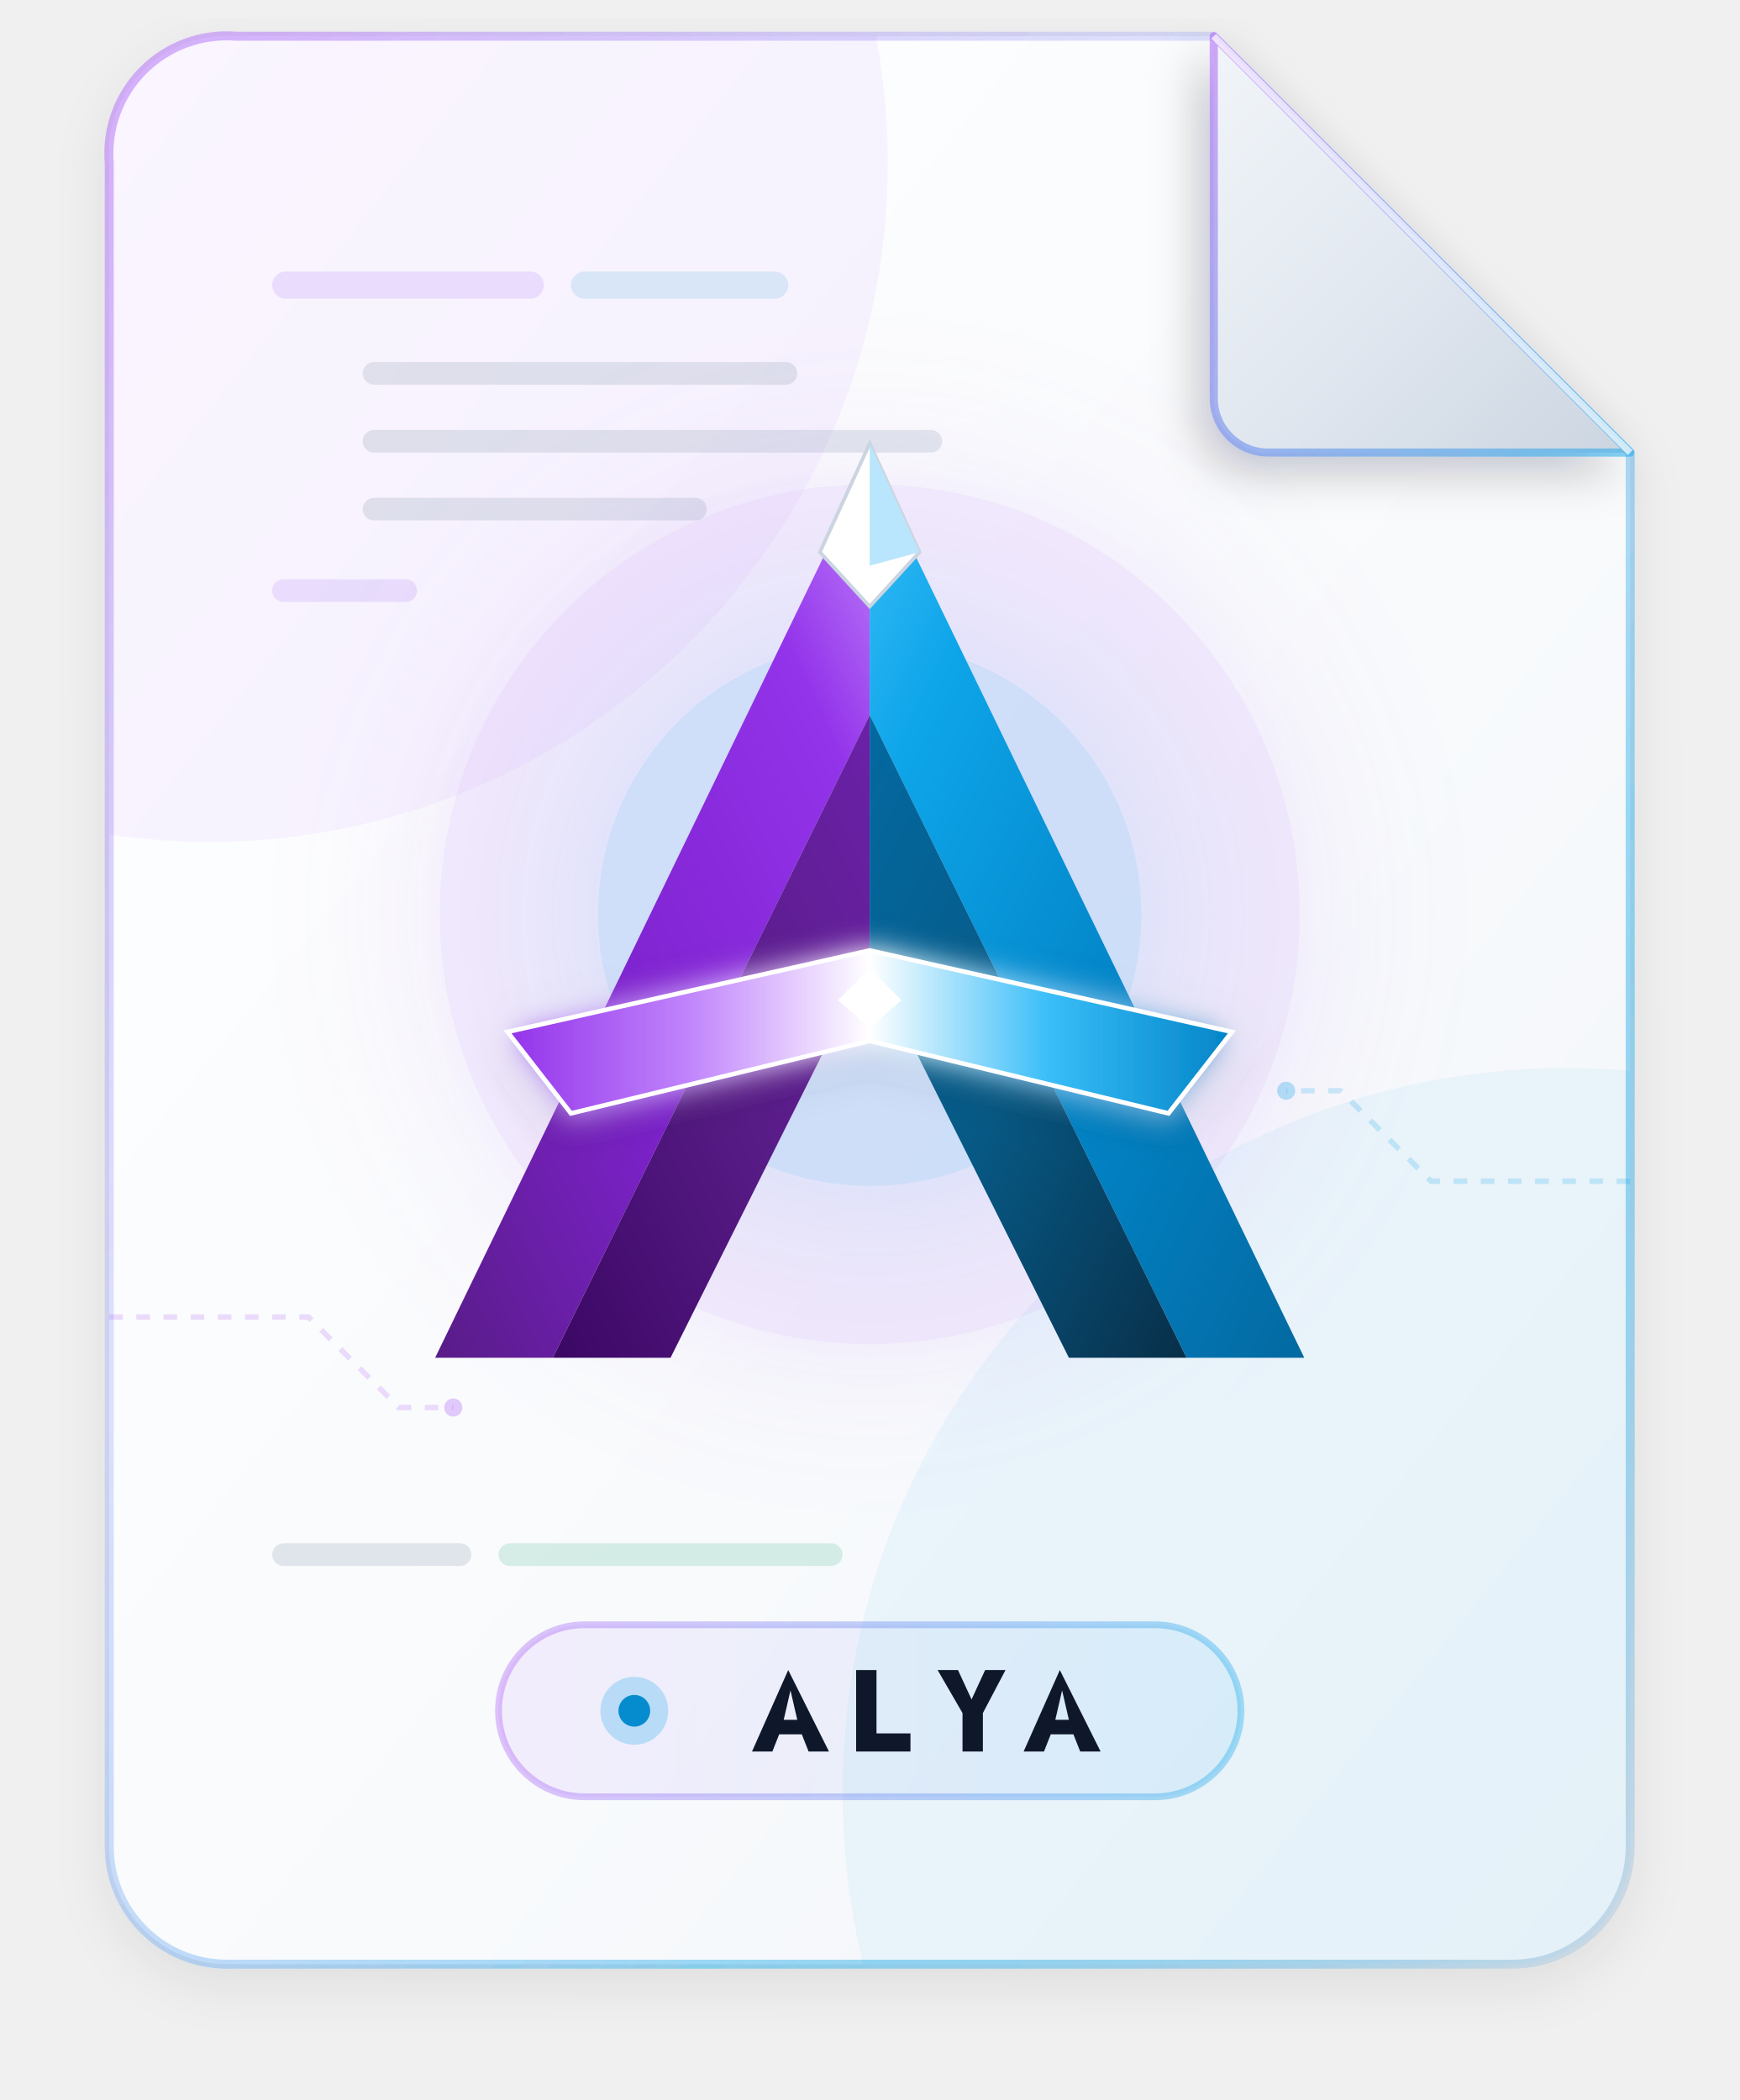
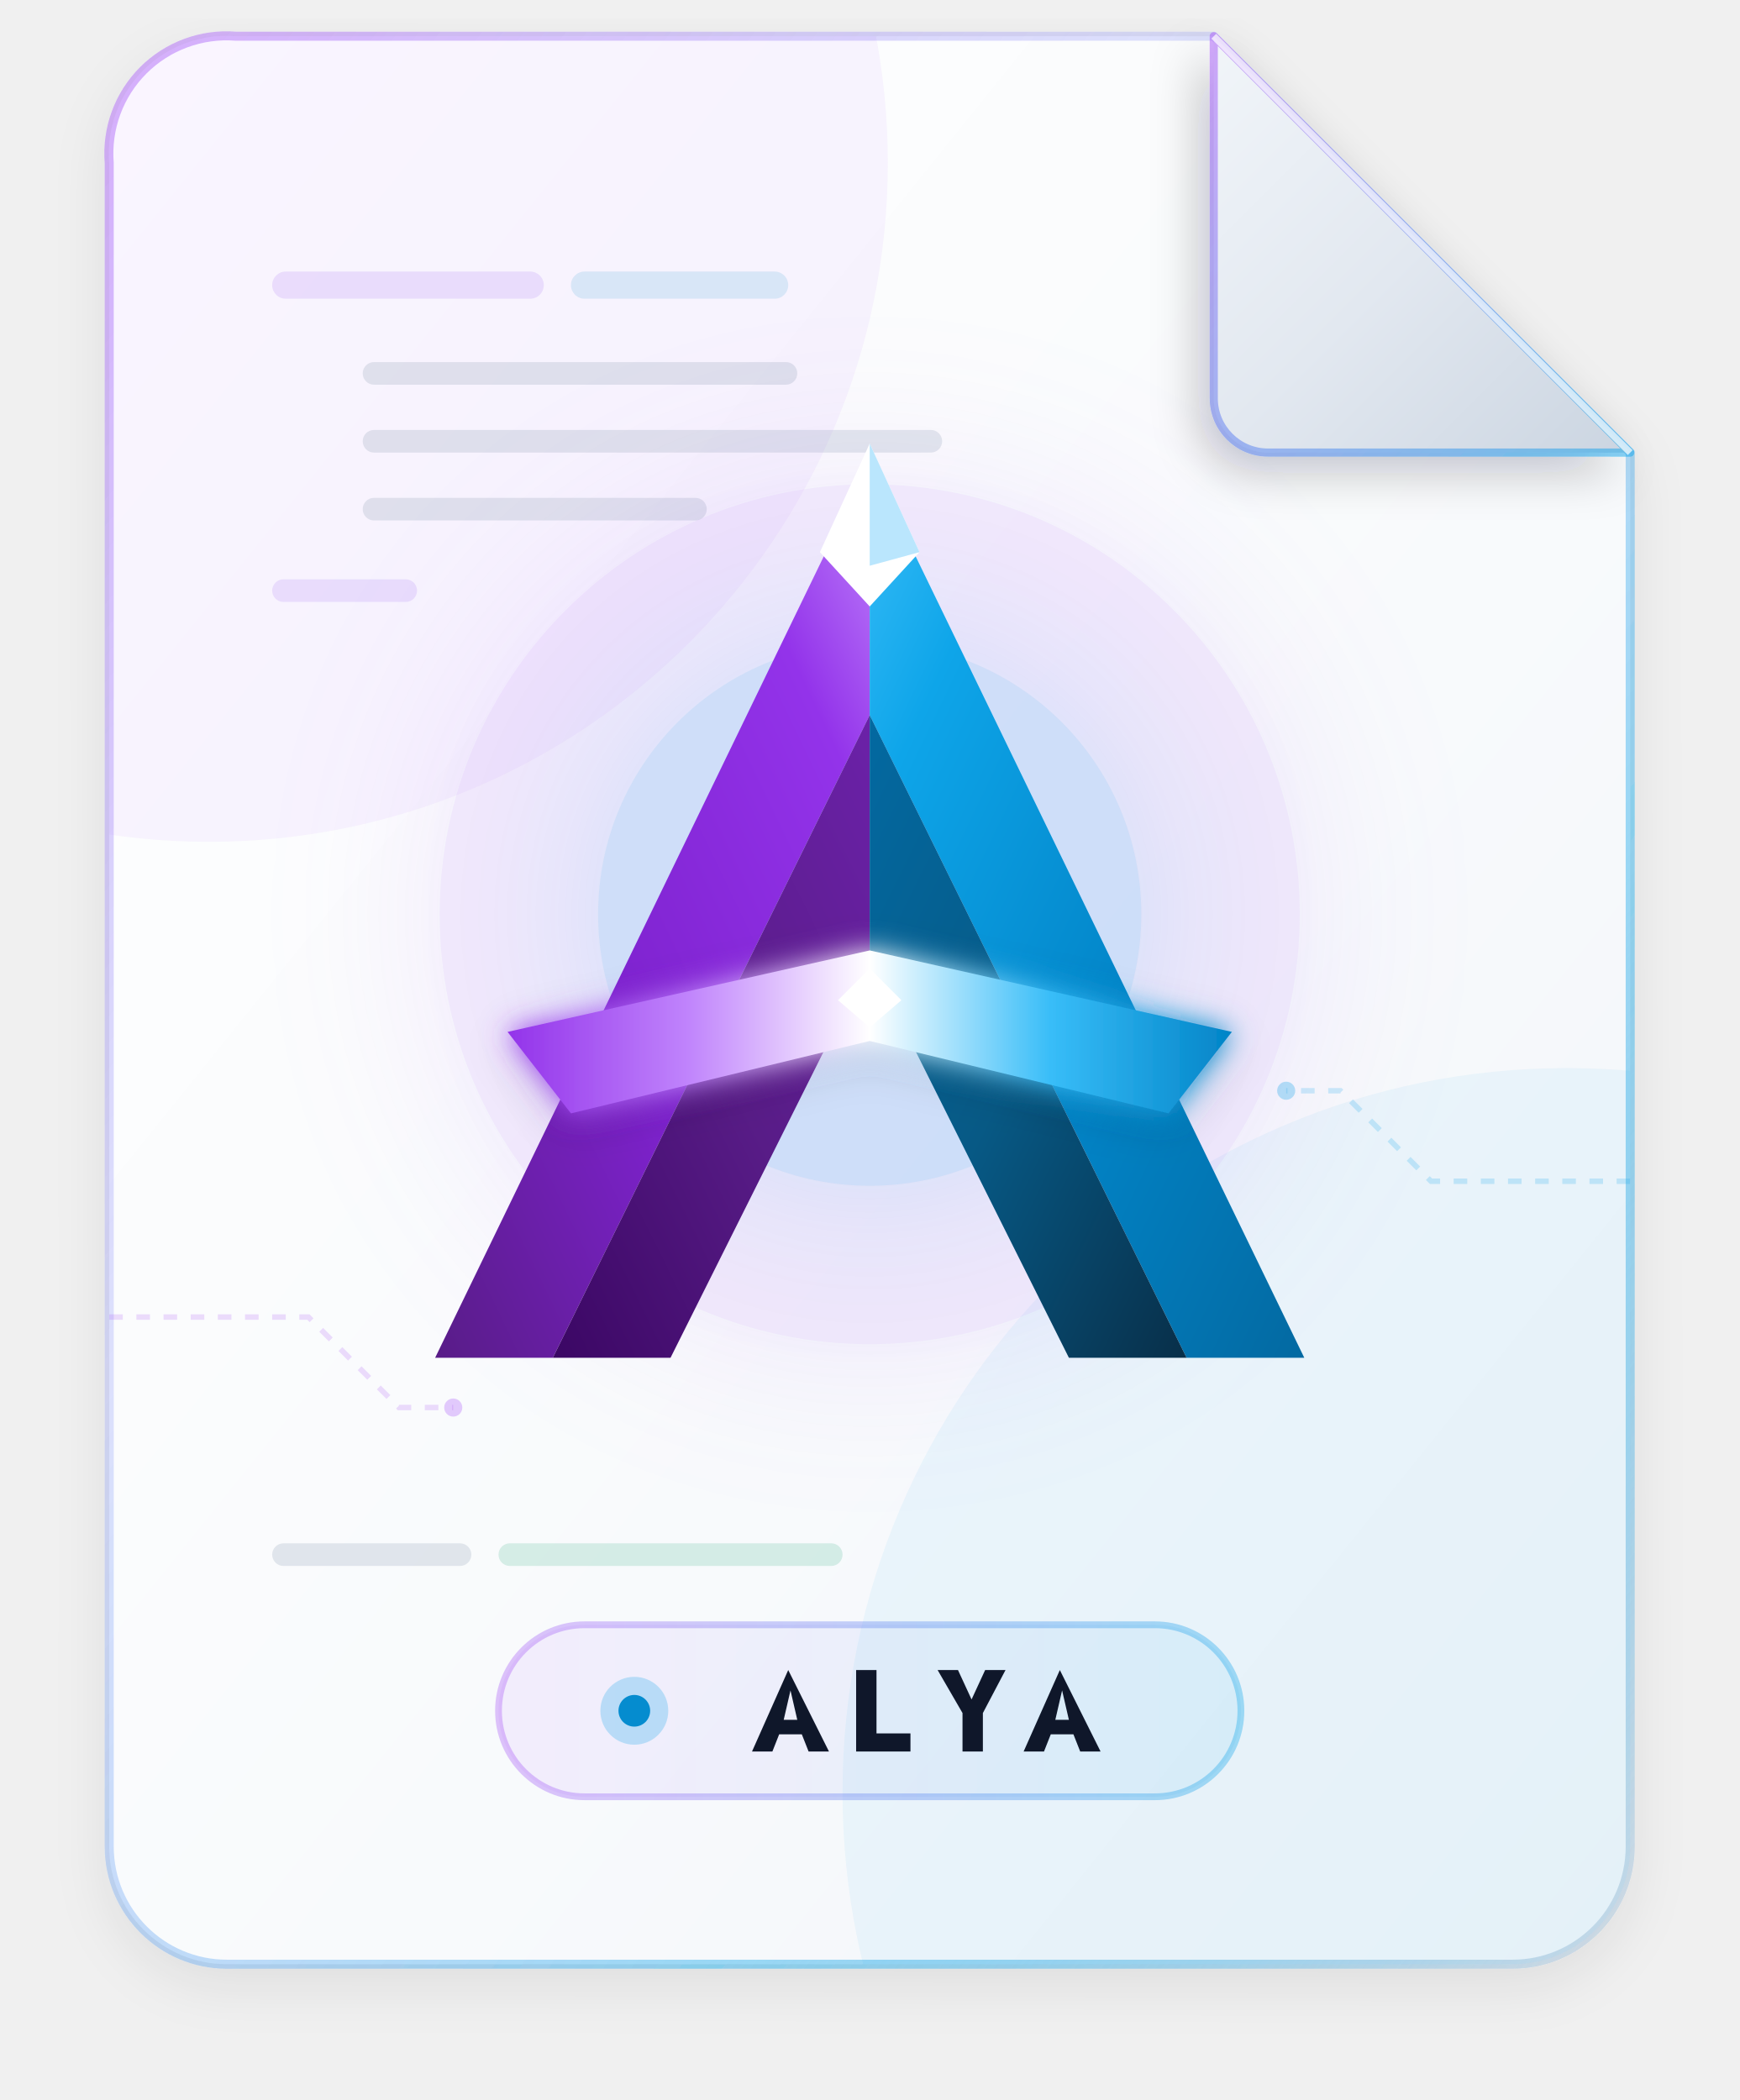
<svg xmlns="http://www.w3.org/2000/svg" viewBox="64 34 384 464" width="424" height="512">
  <defs>
    <linearGradient id="doc-surface-light" x1="0%" y1="0%" x2="100%" y2="100%">
      <stop offset="0%" stop-color="#ffffff" />
      <stop offset="60%" stop-color="#f8fafc" />
      <stop offset="100%" stop-color="#f1f5f9" />
    </linearGradient>
    <linearGradient id="doc-stroke-light" x1="0%" y1="0%" x2="100%" y2="100%">
      <stop offset="0%" stop-color="#a855f7" stop-opacity="0.45" />
      <stop offset="35%" stop-color="#818cf8" stop-opacity="0.25" />
      <stop offset="70%" stop-color="#0ea5e9" stop-opacity="0.4" />
      <stop offset="100%" stop-color="#cbd5e1" stop-opacity="0.8" />
    </linearGradient>
    <linearGradient id="flap-surface-light" x1="0%" y1="0%" x2="100%" y2="100%">
      <stop offset="0%" stop-color="#f1f5f9" />
      <stop offset="50%" stop-color="#e2e8f0" />
      <stop offset="100%" stop-color="#cbd5e1" />
    </linearGradient>
    <linearGradient id="flap-stroke-light" x1="0%" y1="0%" x2="100%" y2="100%">
      <stop offset="0%" stop-color="#a855f7" stop-opacity="0.5" />
      <stop offset="100%" stop-color="#0ea5e9" stop-opacity="0.5" />
    </linearGradient>
    <linearGradient id="left-outer-light" x1="0%" y1="100%" x2="100%" y2="0%">
      <stop offset="0%" stop-color="#581c87" />
      <stop offset="40%" stop-color="#7e22ce" />
      <stop offset="80%" stop-color="#9333ea" />
      <stop offset="100%" stop-color="#c084fc" />
    </linearGradient>
    <linearGradient id="left-inner-light" x1="0%" y1="100%" x2="100%" y2="0%">
      <stop offset="0%" stop-color="#3b0764" />
      <stop offset="50%" stop-color="#581c87" />
      <stop offset="100%" stop-color="#6b21a8" />
    </linearGradient>
    <linearGradient id="right-outer-light" x1="100%" y1="100%" x2="0%" y2="0%">
      <stop offset="0%" stop-color="#0369a1" />
      <stop offset="40%" stop-color="#0284c7" />
      <stop offset="80%" stop-color="#0ea5e9" />
      <stop offset="100%" stop-color="#38bdf8" />
    </linearGradient>
    <linearGradient id="right-inner-light" x1="100%" y1="100%" x2="0%" y2="0%">
      <stop offset="0%" stop-color="#082f49" />
      <stop offset="50%" stop-color="#075985" />
      <stop offset="100%" stop-color="#0369a1" />
    </linearGradient>
    <linearGradient id="neon-beam-light" x1="0%" y1="50%" x2="100%" y2="50%">
      <stop offset="0%" stop-color="#9333ea" />
      <stop offset="25%" stop-color="#c084fc" />
      <stop offset="50%" stop-color="#ffffff" />
      <stop offset="75%" stop-color="#38bdf8" />
      <stop offset="100%" stop-color="#0284c7" />
    </linearGradient>
    <linearGradient id="badge-bg-light" x1="0%" y1="0%" x2="100%" y2="0%">
      <stop offset="0%" stop-color="rgba(168, 85, 247, 0.08)" />
      <stop offset="100%" stop-color="rgba(14, 165, 233, 0.08)" />
    </linearGradient>
    <linearGradient id="badge-border-light" x1="0%" y1="0%" x2="100%" y2="0%">
      <stop offset="0%" stop-color="#a855f7" stop-opacity="0.35" />
      <stop offset="100%" stop-color="#0ea5e9" stop-opacity="0.35" />
    </linearGradient>
    <filter id="card-shadow-light" x="-20%" y="-20%" width="140%" height="140%">
      <feDropShadow dx="0" dy="16" stdDeviation="20" flood-color="#0f172a" flood-opacity="0.14" />
      <feDropShadow dx="0" dy="4" stdDeviation="6" flood-color="#0f172a" flood-opacity="0.08" />
    </filter>
    <filter id="flap-shadow-light" x="-40%" y="-40%" width="180%" height="180%">
      <feDropShadow dx="-3" dy="4" stdDeviation="5" flood-color="#0f172a" flood-opacity="0.22" />
    </filter>
    <filter id="emblem-ambient-light" x="-50%" y="-50%" width="200%" height="200%">
      <feGaussianBlur stdDeviation="20" result="blur" />
      <feMerge>
        <feMergeNode in="blur" />
        <feMergeNode in="SourceGraphic" />
      </feMerge>
    </filter>
    <filter id="beam-glow-light" x="-40%" y="-40%" width="180%" height="180%">
      <feDropShadow dx="0" dy="2" stdDeviation="4" flood-color="#0f172a" flood-opacity="0.25" />
      <feGaussianBlur stdDeviation="3" result="blur" />
      <feMerge>
        <feMergeNode in="blur" />
        <feMergeNode in="SourceGraphic" />
      </feMerge>
    </filter>
    <clipPath id="doc-clip-light">
      <path d="M 116 42                 L 332 42                 L 424 134                 L 424 442                 A 26 26 0 0 1 398 468                 L 114 468                 A 26 26 0 0 1 88 442                 L 88 70                 A 26 26 0 0 1 116 42 Z" />
    </clipPath>
  </defs>
  <g filter="url(#card-shadow-light)">
    <path d="M 116 42               L 332 42               L 424 134               L 424 442               A 26 26 0 0 1 398 468               L 114 468               A 26 26 0 0 1 88 442               L 88 70               A 26 26 0 0 1 116 42 Z" fill="url(#doc-surface-light)" stroke="url(#doc-stroke-light)" stroke-width="2" stroke-linejoin="round" />
  </g>
  <g clip-path="url(#doc-clip-light)">
    <circle cx="110" cy="70" r="150" fill="#a855f7" opacity="0.06" />
    <circle cx="410" cy="430" r="160" fill="#0ea5e9" opacity="0.06" />
    <g opacity="0.25">
      <rect x="124" y="94" width="60" height="6" rx="3" fill="#7c3aed" opacity="0.5" />
      <rect x="190" y="94" width="48" height="6" rx="3" fill="#0284c7" opacity="0.5" />
      <rect x="144" y="114" width="96" height="5" rx="2.5" fill="#94a3b8" />
      <rect x="144" y="129" width="128" height="5" rx="2.5" fill="#94a3b8" />
      <rect x="144" y="144" width="76" height="5" rx="2.5" fill="#94a3b8" />
      <rect x="124" y="162" width="32" height="5" rx="2.5" fill="#7c3aed" opacity="0.5" />
      <rect x="124" y="375" width="44" height="5" rx="2.5" fill="#94a3b8" />
      <rect x="174" y="375" width="76" height="5" rx="2.5" fill="#059669" opacity="0.6" />
    </g>
    <path d="M 88 325 H 132 L 152 345 H 164" stroke="#a855f7" stroke-width="1.2" opacity="0.2" fill="none" stroke-dasharray="3 3" />
    <circle cx="164" cy="345" r="2" fill="#a855f7" opacity="0.3" />
    <path d="M 424 295 H 380 L 360 275 H 348" stroke="#0ea5e9" stroke-width="1.2" opacity="0.2" fill="none" stroke-dasharray="3 3" />
    <circle cx="348" cy="275" r="2" fill="#0ea5e9" opacity="0.3" />
  </g>
  <g filter="url(#flap-shadow-light)">
    <path d="M 332 42               L 332 122               A 12 12 0 0 0 344 134               L 424 134 Z" fill="url(#flap-surface-light)" stroke="url(#flap-stroke-light)" stroke-width="1.8" stroke-linejoin="round" />
    <line x1="332" y1="42" x2="424" y2="134" stroke="rgba(255, 255, 255, 0.7)" stroke-width="1.5" />
  </g>
  <g transform="translate(0, 10)">
    <circle cx="256" cy="226" r="95" fill="#a855f7" opacity="0.12" filter="url(#emblem-ambient-light)" />
    <circle cx="256" cy="226" r="60" fill="#0ea5e9" opacity="0.15" filter="url(#emblem-ambient-light)" />
    <g id="alya-prism-light">
      <polygon points="256,126 160,324 186,324 256,182" fill="url(#left-outer-light)" />
      <polygon points="256,182 186,324 212,324 256,236" fill="url(#left-inner-light)" />
      <polygon points="256,126 352,324 326,324 256,182" fill="url(#right-outer-light)" />
      <polygon points="256,182 326,324 300,324 256,236" fill="url(#right-inner-light)" />
      <g filter="url(#beam-glow-light)">
-         <polygon points="176,252 256,234 336,252 322,270 256,254 190,270" fill="url(#neon-beam-light)" stroke="#ffffff" stroke-width="1" />
+         <polygon points="176,252 256,234 336,252 322,270 256,254 190,270" fill="url(#neon-beam-light)" />
        <polygon points="256,238 263,245 256,251 249,245" fill="#ffffff" />
      </g>
-       <polygon points="256,122 267,146 256,158 245,146" fill="#ffffff" stroke="#cbd5e1" stroke-width="0.8" />
+       <polygon points="256,122 267,146 256,158 245,146" fill="#ffffff" />
      <polygon points="256,122 267,146 256,149" fill="#bae6fd" />
    </g>
  </g>
  <g transform="translate(256, 412)">
    <rect x="-82" y="-19" width="164" height="38" rx="19" fill="url(#badge-bg-light)" stroke="url(#badge-border-light)" stroke-width="1.5" />
    <circle cx="-52" cy="0" r="3.5" fill="#0284c7" />
    <circle cx="-52" cy="0" r="7.5" fill="#0ea5e9" opacity="0.25" />
    <g transform="translate(10, 0)">
      <path d="M -28 -9 L -19 9 L -23.5 9 L -25 5.2 L -30 5.2 L -31.5 9 L -36 9 Z M -27.5 -4.5 L -29 2 L -26 2 Z" fill="#0f172a" />
      <path d="M -13 -9 L -8.5 -9 L -8.5 5 L -1 5 L -1 9 L -13 9 Z" fill="#0f172a" />
      <path d="M 5 -9 L 9.5 -9 L 12.5 -2.5 L 15.5 -9 L 20 -9 L 15 0.5 L 15 9 L 10.5 9 L 10.5 0.5 Z" fill="#0f172a" />
      <path d="M 32 -9 L 41 9 L 36.5 9 L 35 5.2 L 30 5.2 L 28.5 9 L 24 9 Z M 32.5 -4.5 L 31 2 L 34 2 Z" fill="#0f172a" />
    </g>
  </g>
</svg>
